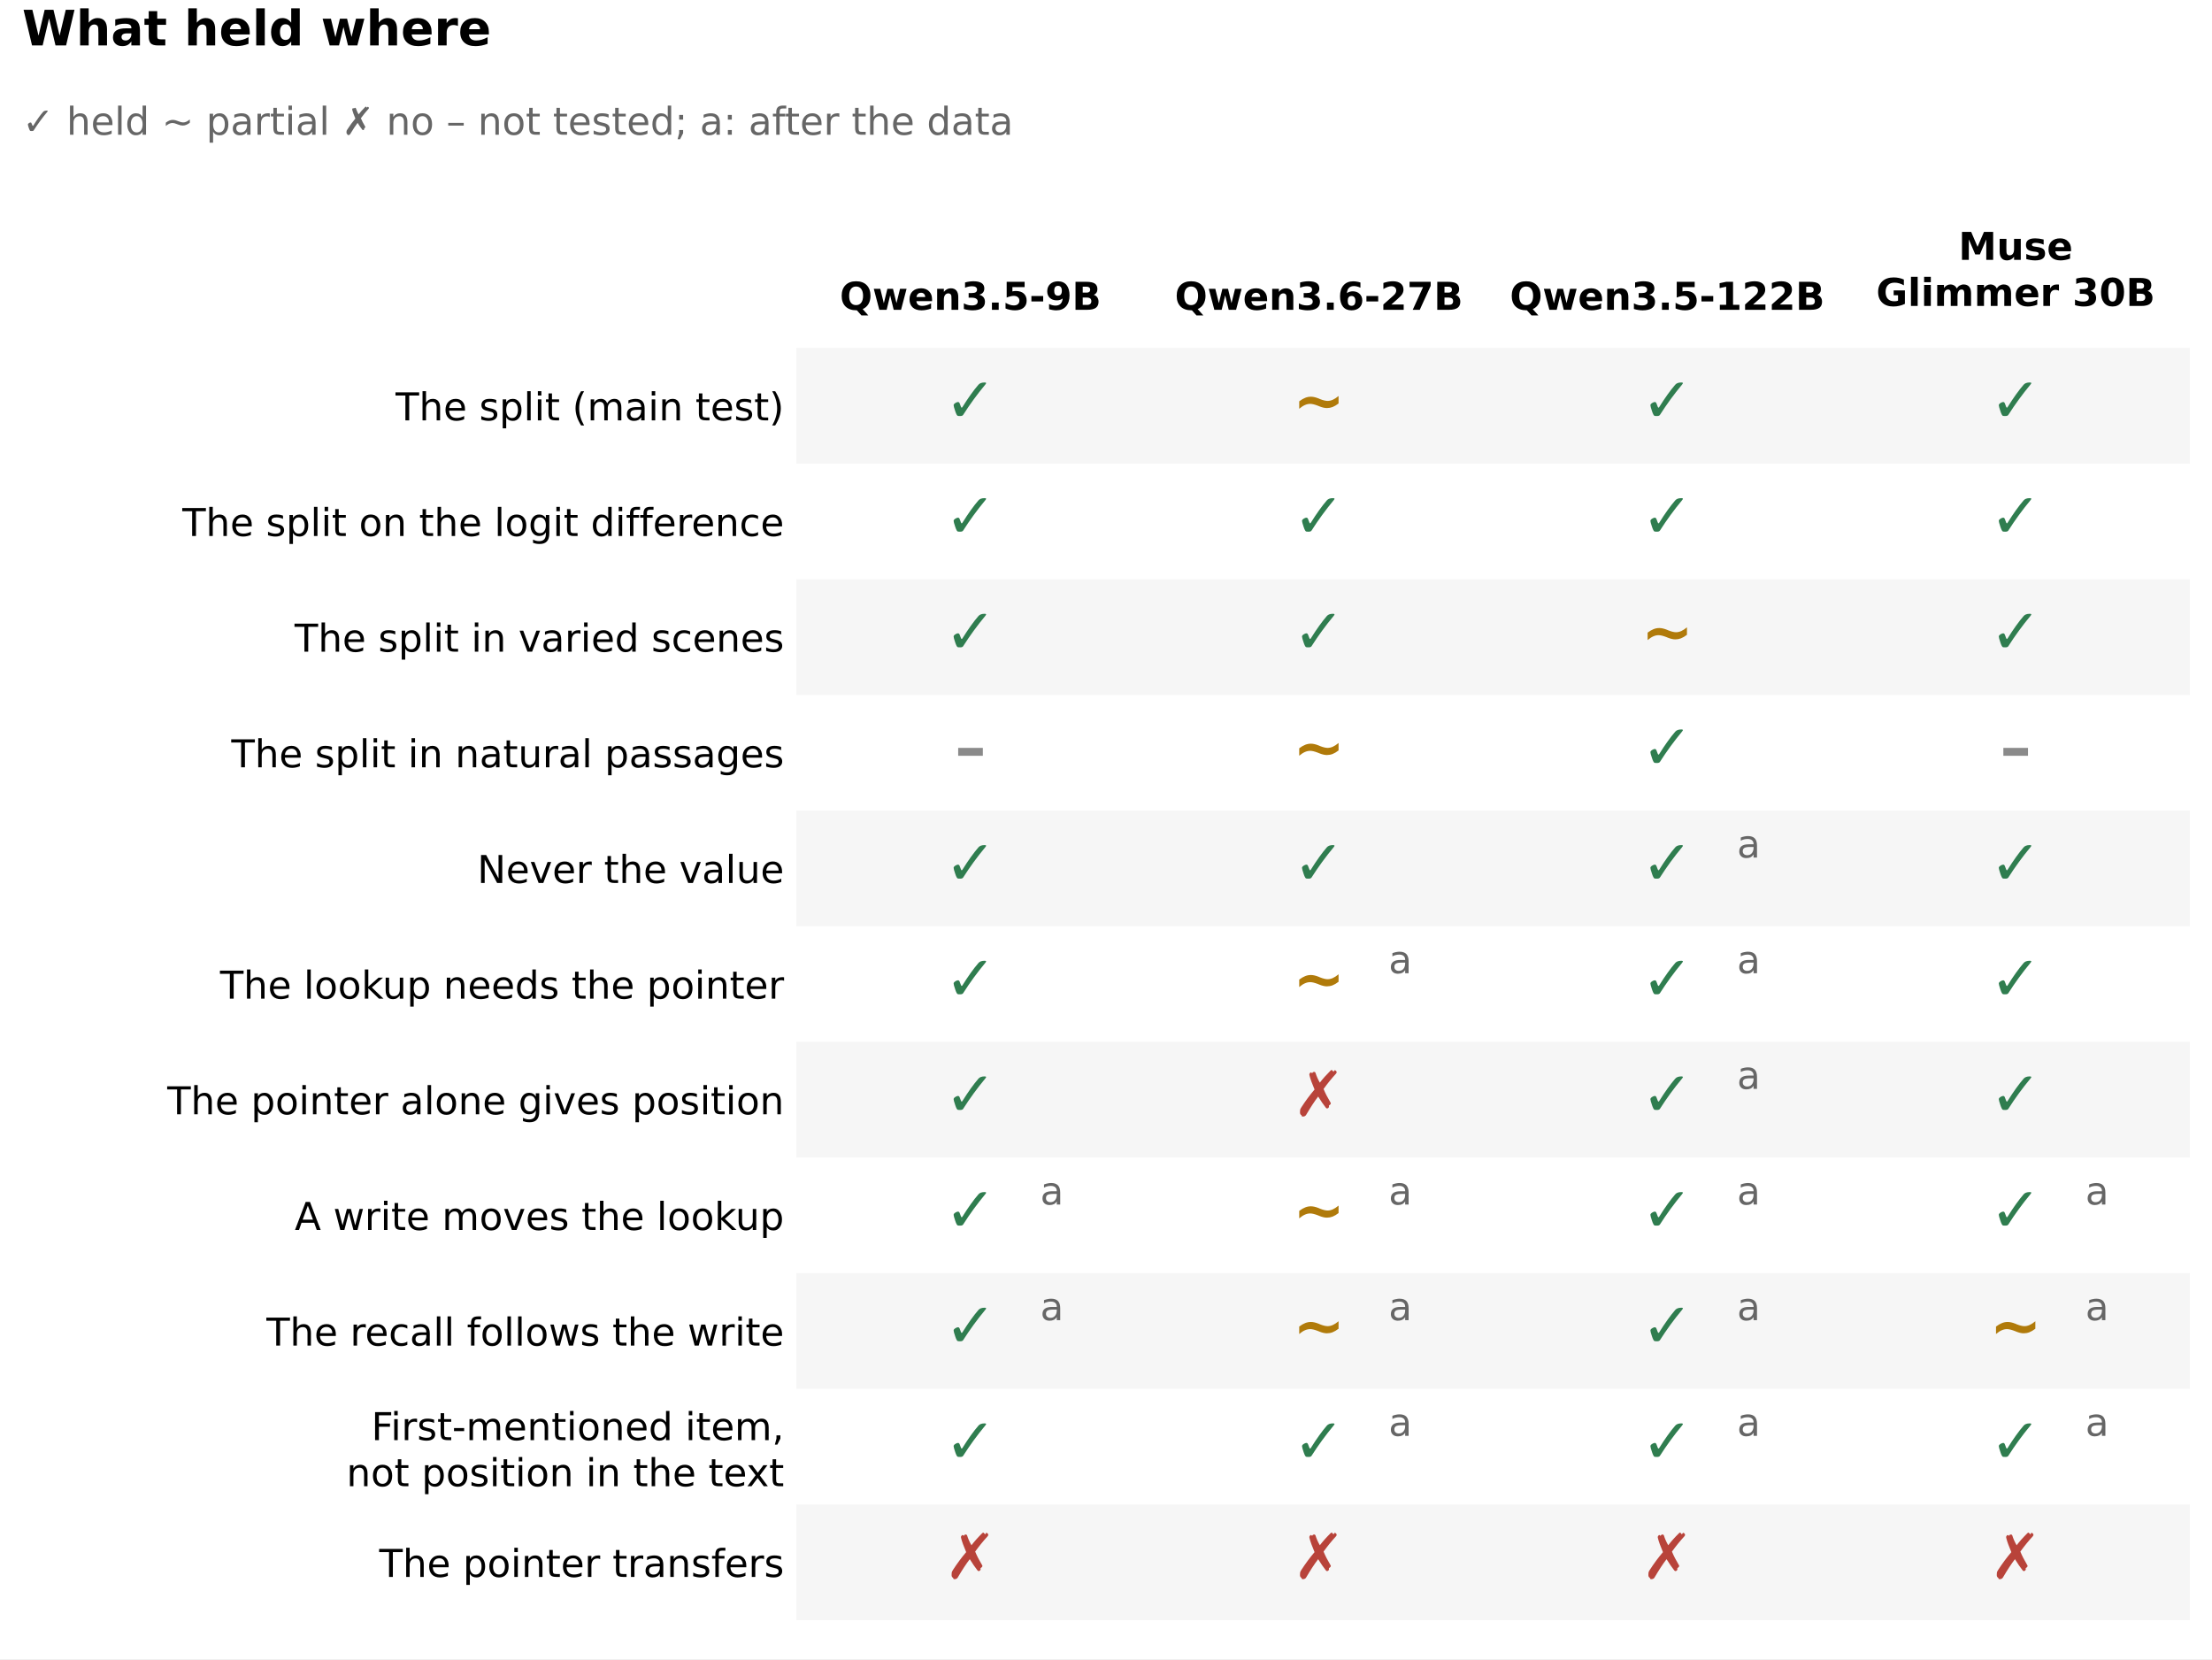
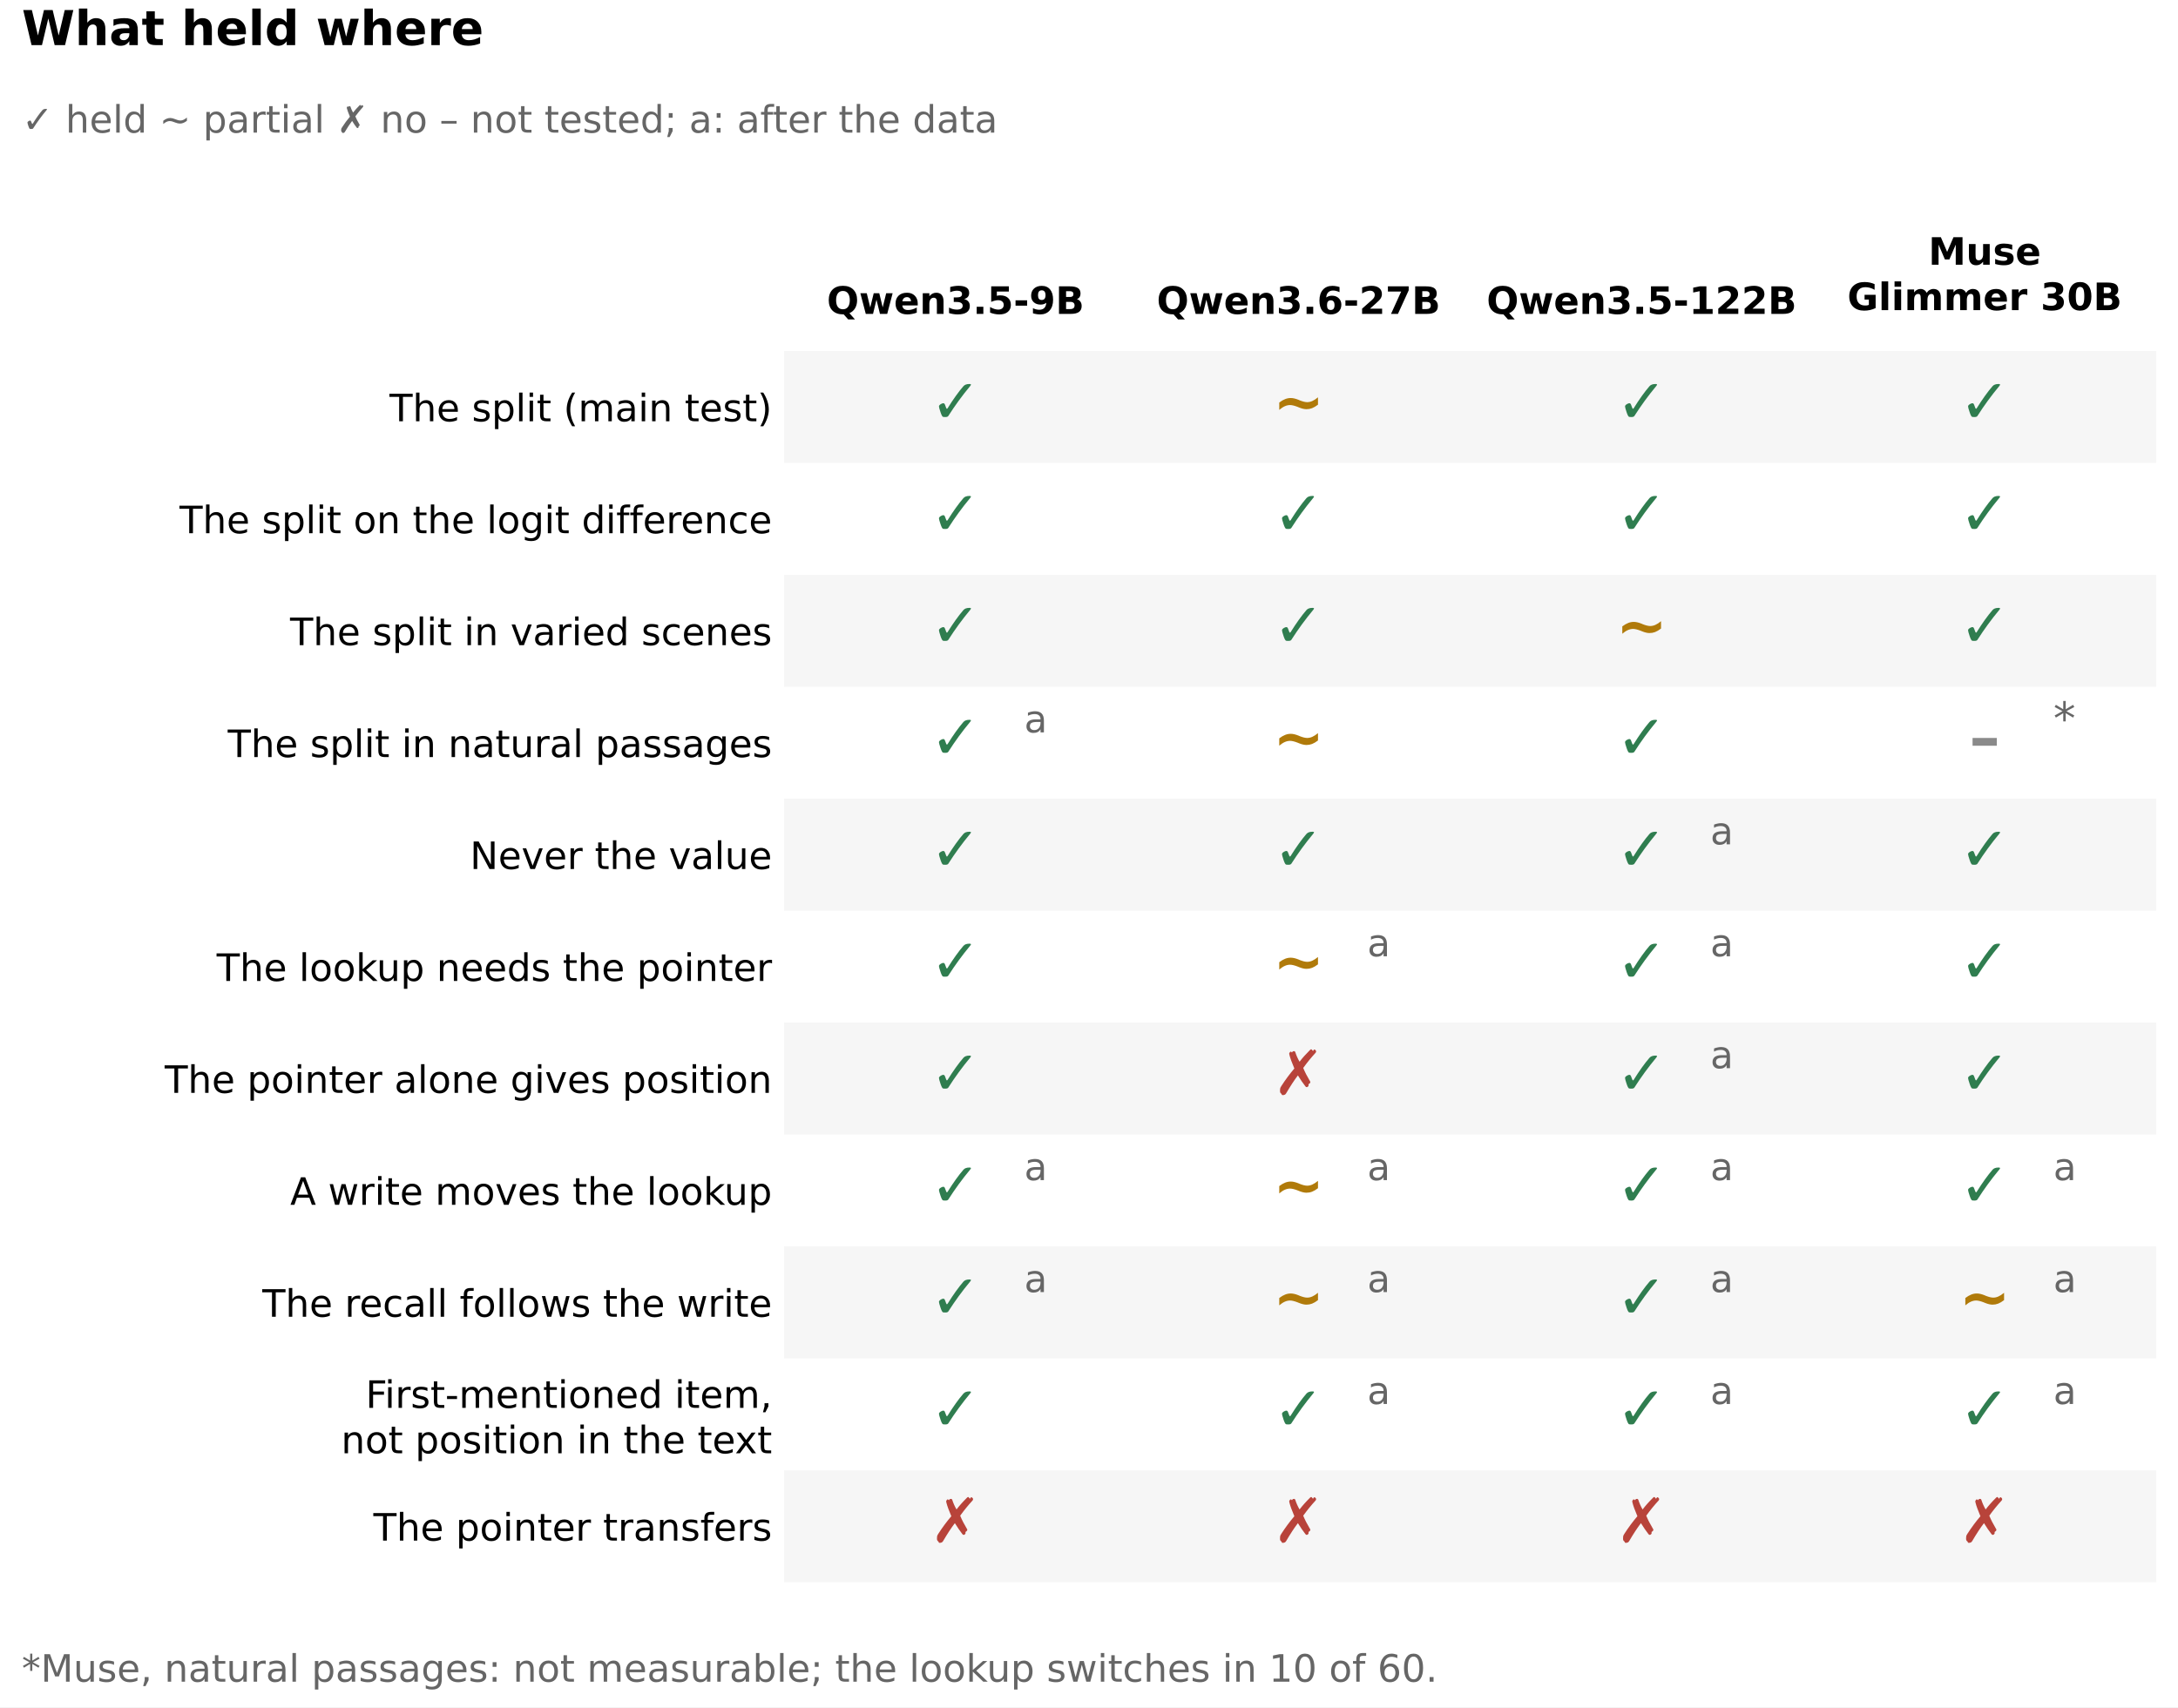
- <svg xmlns="http://www.w3.org/2000/svg" width="633.6pt" height="475.2pt" viewBox="0 0 633.6 475.2" version="1.1">
+ <svg xmlns="http://www.w3.org/2000/svg" width="633.6pt" height="496.8pt" viewBox="0 0 633.6 496.8" version="1.1">
  <defs>
    <style type="text/css">*{stroke-linejoin: round; stroke-linecap: butt}</style>
  </defs>
  <g id="figure_1">
    <g id="patch_1">
-       <path d="M 0 475.2  L 633.6 475.2  L 633.6 0  L 0 0  z " style="fill: #ffffff" />
+       <path d="M 0 496.8  L 633.6 496.8  L 633.6 0  L 0 0  z " style="fill: #ffffff" />
    </g>
    <g id="axes_1">
      <g id="patch_2">
-         <path d="M 228.096 465.696  L 627.264 465.696  L 627.264 66.528  L 228.096 66.528  z " style="fill: #ffffff" />
+         <path d="M 228.096 462.024  L 627.264 462.024  L 627.264 69.552  L 228.096 69.552  z " style="fill: #ffffff" />
      </g>
      <g id="patch_3">
-         <path d="M 228.096 132.78  L 627.264 132.78  L 627.264 99.654  L 228.096 99.654  z " clip-path="url(#peb7d34e770)" style="fill: #f6f6f6" />
+         <path d="M 228.096 134.693  L 627.264 134.693  L 627.264 102.122  L 228.096 102.122  z " clip-path="url(#p5b14043358)" style="fill: #f6f6f6" />
      </g>
      <g id="patch_4">
-         <path d="M 228.096 199.032  L 627.264 199.032  L 627.264 165.906  L 228.096 165.906  z " clip-path="url(#peb7d34e770)" style="fill: #f6f6f6" />
+         <path d="M 228.096 199.833  L 627.264 199.833  L 627.264 167.263  L 228.096 167.263  z " clip-path="url(#p5b14043358)" style="fill: #f6f6f6" />
      </g>
      <g id="patch_5">
-         <path d="M 228.096 265.284  L 627.264 265.284  L 627.264 232.158  L 228.096 232.158  z " clip-path="url(#peb7d34e770)" style="fill: #f6f6f6" />
+         <path d="M 228.096 264.974  L 627.264 264.974  L 627.264 232.403  L 228.096 232.403  z " clip-path="url(#p5b14043358)" style="fill: #f6f6f6" />
      </g>
      <g id="patch_6">
-         <path d="M 228.096 331.536  L 627.264 331.536  L 627.264 298.41  L 228.096 298.41  z " clip-path="url(#peb7d34e770)" style="fill: #f6f6f6" />
+         <path d="M 228.096 330.114  L 627.264 330.114  L 627.264 297.544  L 228.096 297.544  z " clip-path="url(#p5b14043358)" style="fill: #f6f6f6" />
      </g>
      <g id="patch_7">
-         <path d="M 228.096 397.788  L 627.264 397.788  L 627.264 364.662  L 228.096 364.662  z " clip-path="url(#peb7d34e770)" style="fill: #f6f6f6" />
+         <path d="M 228.096 395.255  L 627.264 395.255  L 627.264 362.685  L 228.096 362.685  z " clip-path="url(#p5b14043358)" style="fill: #f6f6f6" />
      </g>
      <g id="patch_8">
-         <path d="M 228.096 464.04  L 627.264 464.04  L 627.264 430.914  L 228.096 430.914  z " clip-path="url(#peb7d34e770)" style="fill: #f6f6f6" />
+         <path d="M 228.096 460.395  L 627.264 460.395  L 627.264 427.825  L 228.096 427.825  z " clip-path="url(#p5b14043358)" style="fill: #f6f6f6" />
      </g>
      <g id="matplotlib.axis_1" />
      <g id="matplotlib.axis_2">
        <g id="ytick_1">
          <g id="line2d_1" />
          <g id="text_1">
-             <text style="font-size: 11px; font-family: 'DejaVu Sans'; text-anchor: end" x="224.596" y="120.396" transform="rotate(-0 224.596 120.3961)">The split (main test)</text>
+             <text style="font-size: 11px; font-family: 'DejaVu Sans'; text-anchor: end" x="224.596" y="122.587" transform="rotate(-0 224.596 122.5866)">The split (main test)</text>
          </g>
        </g>
        <g id="ytick_2">
          <g id="line2d_2" />
          <g id="text_2">
-             <text style="font-size: 11px; font-family: 'DejaVu Sans'; text-anchor: end" x="224.596" y="153.522" transform="rotate(-0 224.596 153.5221)">The split on the logit difference</text>
+             <text style="font-size: 11px; font-family: 'DejaVu Sans'; text-anchor: end" x="224.596" y="155.157" transform="rotate(-0 224.596 155.1569)">The split on the logit difference</text>
          </g>
        </g>
        <g id="ytick_3">
          <g id="line2d_3" />
          <g id="text_3">
-             <text style="font-size: 11px; font-family: 'DejaVu Sans'; text-anchor: end" x="224.596" y="186.648" transform="rotate(-0 224.596 186.6481)">The split in varied scenes</text>
+             <text style="font-size: 11px; font-family: 'DejaVu Sans'; text-anchor: end" x="224.596" y="187.727" transform="rotate(-0 224.596 187.7272)">The split in varied scenes</text>
          </g>
        </g>
        <g id="ytick_4">
          <g id="line2d_4" />
          <g id="text_4">
-             <text style="font-size: 11px; font-family: 'DejaVu Sans'; text-anchor: end" x="224.596" y="219.774" transform="rotate(-0 224.596 219.774)">The split in natural passages</text>
+             <text style="font-size: 11px; font-family: 'DejaVu Sans'; text-anchor: end" x="224.596" y="220.297" transform="rotate(-0 224.596 220.2974)">The split in natural passages</text>
          </g>
        </g>
        <g id="ytick_5">
          <g id="line2d_5" />
          <g id="text_5">
-             <text style="font-size: 11px; font-family: 'DejaVu Sans'; text-anchor: end" x="224.596" y="252.9" transform="rotate(-0 224.596 252.9)">Never the value</text>
+             <text style="font-size: 11px; font-family: 'DejaVu Sans'; text-anchor: end" x="224.596" y="252.868" transform="rotate(-0 224.596 252.8677)">Never the value</text>
          </g>
        </g>
        <g id="ytick_6">
          <g id="line2d_6" />
          <g id="text_6">
-             <text style="font-size: 11px; font-family: 'DejaVu Sans'; text-anchor: end" x="224.596" y="286.026" transform="rotate(-0 224.596 286.026)">The lookup needs the pointer</text>
+             <text style="font-size: 11px; font-family: 'DejaVu Sans'; text-anchor: end" x="224.596" y="285.438" transform="rotate(-0 224.596 285.438)">The lookup needs the pointer</text>
          </g>
        </g>
        <g id="ytick_7">
          <g id="line2d_7" />
          <g id="text_7">
-             <text style="font-size: 11px; font-family: 'DejaVu Sans'; text-anchor: end" x="224.596" y="319.152" transform="rotate(-0 224.596 319.152)">The pointer alone gives position</text>
+             <text style="font-size: 11px; font-family: 'DejaVu Sans'; text-anchor: end" x="224.596" y="318.008" transform="rotate(-0 224.596 318.0083)">The pointer alone gives position</text>
          </g>
        </g>
        <g id="ytick_8">
          <g id="line2d_8" />
          <g id="text_8">
-             <text style="font-size: 11px; font-family: 'DejaVu Sans'; text-anchor: end" x="224.596" y="352.278" transform="rotate(-0 224.596 352.2779)">A write moves the lookup</text>
+             <text style="font-size: 11px; font-family: 'DejaVu Sans'; text-anchor: end" x="224.596" y="350.579" transform="rotate(-0 224.596 350.5786)">A write moves the lookup</text>
          </g>
        </g>
        <g id="ytick_9">
          <g id="line2d_9" />
          <g id="text_9">
-             <text style="font-size: 11px; font-family: 'DejaVu Sans'; text-anchor: end" x="224.596" y="385.404" transform="rotate(-0 224.596 385.4039)">The recall follows the write</text>
+             <text style="font-size: 11px; font-family: 'DejaVu Sans'; text-anchor: end" x="224.596" y="383.149" transform="rotate(-0 224.596 383.1489)">The recall follows the write</text>
          </g>
        </g>
        <g id="ytick_10">
          <g id="line2d_10" />
          <g id="text_10">
-             <text style="font-size: 11px; font-family: 'DejaVu Sans'" transform="translate(106.3615 412.4789)">First-mentioned item,</text>
-             <text style="font-size: 11px; font-family: 'DejaVu Sans'" transform="translate(99.23725 425.6819)">not position in the text</text>
+             <text style="font-size: 11px; font-family: 'DejaVu Sans'" transform="translate(106.3615 409.6682)">First-mentioned item,</text>
+             <text style="font-size: 11px; font-family: 'DejaVu Sans'" transform="translate(99.23725 422.8712)">not position in the text</text>
          </g>
        </g>
        <g id="ytick_11">
          <g id="line2d_11" />
          <g id="text_11">
-             <text style="font-size: 11px; font-family: 'DejaVu Sans'; text-anchor: end" x="224.596" y="451.656" transform="rotate(-0 224.596 451.6559)">The pointer transfers</text>
+             <text style="font-size: 11px; font-family: 'DejaVu Sans'; text-anchor: end" x="224.596" y="448.289" transform="rotate(-0 224.596 448.2895)">The pointer transfers</text>
          </g>
        </g>
      </g>
      <g id="text_12">
-         <text style="font-weight: 700; font-size: 11px; font-family: 'DejaVu Sans'; text-anchor: middle" x="277.992" y="88.73" transform="rotate(-0 277.992 88.7299)">Qwen3.5-9B</text>
+         <text style="font-weight: 700; font-size: 11px; font-family: 'DejaVu Sans'; text-anchor: middle" x="277.992" y="91.337" transform="rotate(-0 277.992 91.33714)">Qwen3.5-9B</text>
      </g>
      <g id="text_13">
-         <text style="font-weight: 700; font-size: 18px; font-family: 'DejaVu Sans'; text-anchor: middle; fill: #2f7d4f" x="277.992" y="120.893" transform="rotate(-0 277.992 120.8927)">✓</text>
+         <text style="font-weight: 700; font-size: 18px; font-family: 'DejaVu Sans'; text-anchor: middle; fill: #2f7d4f" x="277.992" y="123.083" transform="rotate(-0 277.992 123.0832)">✓</text>
      </g>
      <g id="text_14">
-         <text style="font-weight: 700; font-size: 18px; font-family: 'DejaVu Sans'; text-anchor: middle; fill: #2f7d4f" x="277.992" y="154.019" transform="rotate(-0 277.992 154.0187)">✓</text>
+         <text style="font-weight: 700; font-size: 18px; font-family: 'DejaVu Sans'; text-anchor: middle; fill: #2f7d4f" x="277.992" y="155.654" transform="rotate(-0 277.992 155.6535)">✓</text>
      </g>
      <g id="text_15">
-         <text style="font-weight: 700; font-size: 18px; font-family: 'DejaVu Sans'; text-anchor: middle; fill: #2f7d4f" x="277.992" y="187.145" transform="rotate(-0 277.992 187.1447)">✓</text>
+         <text style="font-weight: 700; font-size: 18px; font-family: 'DejaVu Sans'; text-anchor: middle; fill: #2f7d4f" x="277.992" y="188.224" transform="rotate(-0 277.992 188.2238)">✓</text>
      </g>
      <g id="text_16">
-         <text style="font-weight: 700; font-size: 18px; font-family: 'DejaVu Sans'; text-anchor: middle; fill: #8a8a8a" x="277.992" y="220.271" transform="rotate(-0 277.992 220.2707)">–</text>
+         <text style="font-weight: 700; font-size: 18px; font-family: 'DejaVu Sans'; text-anchor: middle; fill: #2f7d4f" x="277.992" y="220.794" transform="rotate(-0 277.992 220.7941)">✓</text>
      </g>
      <g id="text_17">
-         <text style="font-weight: 700; font-size: 18px; font-family: 'DejaVu Sans'; text-anchor: middle; fill: #2f7d4f" x="277.992" y="253.397" transform="rotate(-0 277.992 253.3966)">✓</text>
+         <text style="font-size: 11px; font-family: 'DejaVu Sans'; text-anchor: start; fill: #666666" x="297.95" y="213.113" transform="rotate(-0 297.9504 213.1131)">a</text>
      </g>
      <g id="text_18">
-         <text style="font-weight: 700; font-size: 18px; font-family: 'DejaVu Sans'; text-anchor: middle; fill: #2f7d4f" x="277.992" y="286.523" transform="rotate(-0 277.992 286.5226)">✓</text>
+         <text style="font-weight: 700; font-size: 18px; font-family: 'DejaVu Sans'; text-anchor: middle; fill: #2f7d4f" x="277.992" y="253.364" transform="rotate(-0 277.992 253.3644)">✓</text>
      </g>
      <g id="text_19">
-         <text style="font-weight: 700; font-size: 18px; font-family: 'DejaVu Sans'; text-anchor: middle; fill: #2f7d4f" x="277.992" y="319.649" transform="rotate(-0 277.992 319.6486)">✓</text>
+         <text style="font-weight: 700; font-size: 18px; font-family: 'DejaVu Sans'; text-anchor: middle; fill: #2f7d4f" x="277.992" y="285.935" transform="rotate(-0 277.992 285.9347)">✓</text>
      </g>
      <g id="text_20">
-         <text style="font-weight: 700; font-size: 18px; font-family: 'DejaVu Sans'; text-anchor: middle; fill: #2f7d4f" x="277.992" y="352.775" transform="rotate(-0 277.992 352.7746)">✓</text>
+         <text style="font-weight: 700; font-size: 18px; font-family: 'DejaVu Sans'; text-anchor: middle; fill: #2f7d4f" x="277.992" y="318.505" transform="rotate(-0 277.992 318.505)">✓</text>
      </g>
      <g id="text_21">
-         <text style="font-size: 11px; font-family: 'DejaVu Sans'; text-anchor: start; fill: #666666" x="297.95" y="344.994" transform="rotate(-0 297.9504 344.9935)">a</text>
+         <text style="font-weight: 700; font-size: 18px; font-family: 'DejaVu Sans'; text-anchor: middle; fill: #2f7d4f" x="277.992" y="351.075" transform="rotate(-0 277.992 351.0752)">✓</text>
      </g>
      <g id="text_22">
-         <text style="font-weight: 700; font-size: 18px; font-family: 'DejaVu Sans'; text-anchor: middle; fill: #2f7d4f" x="277.992" y="385.901" transform="rotate(-0 277.992 385.9005)">✓</text>
+         <text style="font-size: 11px; font-family: 'DejaVu Sans'; text-anchor: start; fill: #666666" x="297.95" y="343.394" transform="rotate(-0 297.9504 343.3942)">a</text>
      </g>
      <g id="text_23">
-         <text style="font-size: 11px; font-family: 'DejaVu Sans'; text-anchor: start; fill: #666666" x="297.95" y="378.12" transform="rotate(-0 297.9504 378.1195)">a</text>
+         <text style="font-weight: 700; font-size: 18px; font-family: 'DejaVu Sans'; text-anchor: middle; fill: #2f7d4f" x="277.992" y="383.646" transform="rotate(-0 277.992 383.6455)">✓</text>
      </g>
      <g id="text_24">
-         <text style="font-weight: 700; font-size: 18px; font-family: 'DejaVu Sans'; text-anchor: middle; fill: #2f7d4f" x="277.992" y="419.027" transform="rotate(-0 277.992 419.0265)">✓</text>
+         <text style="font-size: 11px; font-family: 'DejaVu Sans'; text-anchor: start; fill: #666666" x="297.95" y="375.965" transform="rotate(-0 297.9504 375.9645)">a</text>
      </g>
      <g id="text_25">
-         <text style="font-weight: 700; font-size: 18px; font-family: 'DejaVu Sans'; text-anchor: middle; fill: #b8433a" x="277.992" y="452.152" transform="rotate(-0 277.992 452.1525)">✗</text>
+         <text style="font-weight: 700; font-size: 18px; font-family: 'DejaVu Sans'; text-anchor: middle; fill: #2f7d4f" x="277.992" y="416.216" transform="rotate(-0 277.992 416.2158)">✓</text>
      </g>
      <g id="text_26">
-         <text style="font-weight: 700; font-size: 11px; font-family: 'DejaVu Sans'; text-anchor: middle" x="377.784" y="88.73" transform="rotate(-0 377.784 88.7299)">Qwen3.6-27B</text>
+         <text style="font-weight: 700; font-size: 18px; font-family: 'DejaVu Sans'; text-anchor: middle; fill: #b8433a" x="277.992" y="448.786" transform="rotate(-0 277.992 448.7861)">✗</text>
      </g>
      <g id="text_27">
-         <text style="font-weight: 700; font-size: 18px; font-family: 'DejaVu Sans'; text-anchor: middle; fill: #b07a0a" x="377.784" y="120.893" transform="rotate(-0 377.784 120.8927)">~</text>
+         <text style="font-weight: 700; font-size: 11px; font-family: 'DejaVu Sans'; text-anchor: middle" x="377.784" y="91.337" transform="rotate(-0 377.784 91.33714)">Qwen3.6-27B</text>
      </g>
      <g id="text_28">
-         <text style="font-weight: 700; font-size: 18px; font-family: 'DejaVu Sans'; text-anchor: middle; fill: #2f7d4f" x="377.784" y="154.019" transform="rotate(-0 377.784 154.0187)">✓</text>
+         <text style="font-weight: 700; font-size: 18px; font-family: 'DejaVu Sans'; text-anchor: middle; fill: #b07a0a" x="377.784" y="123.083" transform="rotate(-0 377.784 123.0832)">~</text>
      </g>
      <g id="text_29">
-         <text style="font-weight: 700; font-size: 18px; font-family: 'DejaVu Sans'; text-anchor: middle; fill: #2f7d4f" x="377.784" y="187.145" transform="rotate(-0 377.784 187.1447)">✓</text>
+         <text style="font-weight: 700; font-size: 18px; font-family: 'DejaVu Sans'; text-anchor: middle; fill: #2f7d4f" x="377.784" y="155.654" transform="rotate(-0 377.784 155.6535)">✓</text>
      </g>
      <g id="text_30">
-         <text style="font-weight: 700; font-size: 18px; font-family: 'DejaVu Sans'; text-anchor: middle; fill: #b07a0a" x="377.784" y="220.271" transform="rotate(-0 377.784 220.2707)">~</text>
+         <text style="font-weight: 700; font-size: 18px; font-family: 'DejaVu Sans'; text-anchor: middle; fill: #2f7d4f" x="377.784" y="188.224" transform="rotate(-0 377.784 188.2238)">✓</text>
      </g>
      <g id="text_31">
-         <text style="font-weight: 700; font-size: 18px; font-family: 'DejaVu Sans'; text-anchor: middle; fill: #2f7d4f" x="377.784" y="253.397" transform="rotate(-0 377.784 253.3966)">✓</text>
+         <text style="font-weight: 700; font-size: 18px; font-family: 'DejaVu Sans'; text-anchor: middle; fill: #b07a0a" x="377.784" y="220.794" transform="rotate(-0 377.784 220.7941)">~</text>
      </g>
      <g id="text_32">
-         <text style="font-weight: 700; font-size: 18px; font-family: 'DejaVu Sans'; text-anchor: middle; fill: #b07a0a" x="377.784" y="286.523" transform="rotate(-0 377.784 286.5226)">~</text>
+         <text style="font-weight: 700; font-size: 18px; font-family: 'DejaVu Sans'; text-anchor: middle; fill: #2f7d4f" x="377.784" y="253.364" transform="rotate(-0 377.784 253.3644)">✓</text>
      </g>
      <g id="text_33">
-         <text style="font-size: 11px; font-family: 'DejaVu Sans'; text-anchor: start; fill: #666666" x="397.742" y="278.742" transform="rotate(-0 397.7424 278.7416)">a</text>
+         <text style="font-weight: 700; font-size: 18px; font-family: 'DejaVu Sans'; text-anchor: middle; fill: #b07a0a" x="377.784" y="285.935" transform="rotate(-0 377.784 285.9347)">~</text>
      </g>
      <g id="text_34">
-         <text style="font-weight: 700; font-size: 18px; font-family: 'DejaVu Sans'; text-anchor: middle; fill: #b8433a" x="377.784" y="319.649" transform="rotate(-0 377.784 319.6486)">✗</text>
+         <text style="font-size: 11px; font-family: 'DejaVu Sans'; text-anchor: start; fill: #666666" x="397.742" y="278.254" transform="rotate(-0 397.7424 278.2537)">a</text>
      </g>
      <g id="text_35">
-         <text style="font-weight: 700; font-size: 18px; font-family: 'DejaVu Sans'; text-anchor: middle; fill: #b07a0a" x="377.784" y="352.775" transform="rotate(-0 377.784 352.7746)">~</text>
+         <text style="font-weight: 700; font-size: 18px; font-family: 'DejaVu Sans'; text-anchor: middle; fill: #b8433a" x="377.784" y="318.505" transform="rotate(-0 377.784 318.505)">✗</text>
      </g>
      <g id="text_36">
-         <text style="font-size: 11px; font-family: 'DejaVu Sans'; text-anchor: start; fill: #666666" x="397.742" y="344.994" transform="rotate(-0 397.7424 344.9935)">a</text>
+         <text style="font-weight: 700; font-size: 18px; font-family: 'DejaVu Sans'; text-anchor: middle; fill: #b07a0a" x="377.784" y="351.075" transform="rotate(-0 377.784 351.0752)">~</text>
      </g>
      <g id="text_37">
-         <text style="font-weight: 700; font-size: 18px; font-family: 'DejaVu Sans'; text-anchor: middle; fill: #b07a0a" x="377.784" y="385.901" transform="rotate(-0 377.784 385.9005)">~</text>
+         <text style="font-size: 11px; font-family: 'DejaVu Sans'; text-anchor: start; fill: #666666" x="397.742" y="343.394" transform="rotate(-0 397.7424 343.3942)">a</text>
      </g>
      <g id="text_38">
-         <text style="font-size: 11px; font-family: 'DejaVu Sans'; text-anchor: start; fill: #666666" x="397.742" y="378.12" transform="rotate(-0 397.7424 378.1195)">a</text>
+         <text style="font-weight: 700; font-size: 18px; font-family: 'DejaVu Sans'; text-anchor: middle; fill: #b07a0a" x="377.784" y="383.646" transform="rotate(-0 377.784 383.6455)">~</text>
      </g>
      <g id="text_39">
-         <text style="font-weight: 700; font-size: 18px; font-family: 'DejaVu Sans'; text-anchor: middle; fill: #2f7d4f" x="377.784" y="419.027" transform="rotate(-0 377.784 419.0265)">✓</text>
+         <text style="font-size: 11px; font-family: 'DejaVu Sans'; text-anchor: start; fill: #666666" x="397.742" y="375.965" transform="rotate(-0 397.7424 375.9645)">a</text>
      </g>
      <g id="text_40">
-         <text style="font-size: 11px; font-family: 'DejaVu Sans'; text-anchor: start; fill: #666666" x="397.742" y="411.245" transform="rotate(-0 397.7424 411.2455)">a</text>
+         <text style="font-weight: 700; font-size: 18px; font-family: 'DejaVu Sans'; text-anchor: middle; fill: #2f7d4f" x="377.784" y="416.216" transform="rotate(-0 377.784 416.2158)">✓</text>
      </g>
      <g id="text_41">
-         <text style="font-weight: 700; font-size: 18px; font-family: 'DejaVu Sans'; text-anchor: middle; fill: #b8433a" x="377.784" y="452.152" transform="rotate(-0 377.784 452.1525)">✗</text>
+         <text style="font-size: 11px; font-family: 'DejaVu Sans'; text-anchor: start; fill: #666666" x="397.742" y="408.535" transform="rotate(-0 397.7424 408.5348)">a</text>
      </g>
      <g id="text_42">
-         <text style="font-weight: 700; font-size: 11px; font-family: 'DejaVu Sans'; text-anchor: middle" x="477.576" y="88.73" transform="rotate(-0 477.576 88.7299)">Qwen3.5-122B</text>
+         <text style="font-weight: 700; font-size: 18px; font-family: 'DejaVu Sans'; text-anchor: middle; fill: #b8433a" x="377.784" y="448.786" transform="rotate(-0 377.784 448.7861)">✗</text>
      </g>
      <g id="text_43">
-         <text style="font-weight: 700; font-size: 18px; font-family: 'DejaVu Sans'; text-anchor: middle; fill: #2f7d4f" x="477.576" y="120.893" transform="rotate(-0 477.576 120.8927)">✓</text>
+         <text style="font-weight: 700; font-size: 11px; font-family: 'DejaVu Sans'; text-anchor: middle" x="477.576" y="91.337" transform="rotate(-0 477.576 91.33714)">Qwen3.5-122B</text>
      </g>
      <g id="text_44">
-         <text style="font-weight: 700; font-size: 18px; font-family: 'DejaVu Sans'; text-anchor: middle; fill: #2f7d4f" x="477.576" y="154.019" transform="rotate(-0 477.576 154.0187)">✓</text>
+         <text style="font-weight: 700; font-size: 18px; font-family: 'DejaVu Sans'; text-anchor: middle; fill: #2f7d4f" x="477.576" y="123.083" transform="rotate(-0 477.576 123.0832)">✓</text>
      </g>
      <g id="text_45">
-         <text style="font-weight: 700; font-size: 18px; font-family: 'DejaVu Sans'; text-anchor: middle; fill: #b07a0a" x="477.576" y="187.145" transform="rotate(-0 477.576 187.1447)">~</text>
+         <text style="font-weight: 700; font-size: 18px; font-family: 'DejaVu Sans'; text-anchor: middle; fill: #2f7d4f" x="477.576" y="155.654" transform="rotate(-0 477.576 155.6535)">✓</text>
      </g>
      <g id="text_46">
-         <text style="font-weight: 700; font-size: 18px; font-family: 'DejaVu Sans'; text-anchor: middle; fill: #2f7d4f" x="477.576" y="220.271" transform="rotate(-0 477.576 220.2707)">✓</text>
+         <text style="font-weight: 700; font-size: 18px; font-family: 'DejaVu Sans'; text-anchor: middle; fill: #b07a0a" x="477.576" y="188.224" transform="rotate(-0 477.576 188.2238)">~</text>
      </g>
      <g id="text_47">
-         <text style="font-weight: 700; font-size: 18px; font-family: 'DejaVu Sans'; text-anchor: middle; fill: #2f7d4f" x="477.576" y="253.397" transform="rotate(-0 477.576 253.3966)">✓</text>
+         <text style="font-weight: 700; font-size: 18px; font-family: 'DejaVu Sans'; text-anchor: middle; fill: #2f7d4f" x="477.576" y="220.794" transform="rotate(-0 477.576 220.7941)">✓</text>
      </g>
      <g id="text_48">
-         <text style="font-size: 11px; font-family: 'DejaVu Sans'; text-anchor: start; fill: #666666" x="497.534" y="245.616" transform="rotate(-0 497.5344 245.6156)">a</text>
+         <text style="font-weight: 700; font-size: 18px; font-family: 'DejaVu Sans'; text-anchor: middle; fill: #2f7d4f" x="477.576" y="253.364" transform="rotate(-0 477.576 253.3644)">✓</text>
      </g>
      <g id="text_49">
-         <text style="font-weight: 700; font-size: 18px; font-family: 'DejaVu Sans'; text-anchor: middle; fill: #2f7d4f" x="477.576" y="286.523" transform="rotate(-0 477.576 286.5226)">✓</text>
+         <text style="font-size: 11px; font-family: 'DejaVu Sans'; text-anchor: start; fill: #666666" x="497.534" y="245.683" transform="rotate(-0 497.5344 245.6834)">a</text>
      </g>
      <g id="text_50">
-         <text style="font-size: 11px; font-family: 'DejaVu Sans'; text-anchor: start; fill: #666666" x="497.534" y="278.742" transform="rotate(-0 497.5344 278.7416)">a</text>
+         <text style="font-weight: 700; font-size: 18px; font-family: 'DejaVu Sans'; text-anchor: middle; fill: #2f7d4f" x="477.576" y="285.935" transform="rotate(-0 477.576 285.9347)">✓</text>
      </g>
      <g id="text_51">
-         <text style="font-weight: 700; font-size: 18px; font-family: 'DejaVu Sans'; text-anchor: middle; fill: #2f7d4f" x="477.576" y="319.649" transform="rotate(-0 477.576 319.6486)">✓</text>
+         <text style="font-size: 11px; font-family: 'DejaVu Sans'; text-anchor: start; fill: #666666" x="497.534" y="278.254" transform="rotate(-0 497.5344 278.2537)">a</text>
      </g>
      <g id="text_52">
-         <text style="font-size: 11px; font-family: 'DejaVu Sans'; text-anchor: start; fill: #666666" x="497.534" y="311.868" transform="rotate(-0 497.5344 311.8676)">a</text>
+         <text style="font-weight: 700; font-size: 18px; font-family: 'DejaVu Sans'; text-anchor: middle; fill: #2f7d4f" x="477.576" y="318.505" transform="rotate(-0 477.576 318.505)">✓</text>
      </g>
      <g id="text_53">
-         <text style="font-weight: 700; font-size: 18px; font-family: 'DejaVu Sans'; text-anchor: middle; fill: #2f7d4f" x="477.576" y="352.775" transform="rotate(-0 477.576 352.7746)">✓</text>
+         <text style="font-size: 11px; font-family: 'DejaVu Sans'; text-anchor: start; fill: #666666" x="497.534" y="310.824" transform="rotate(-0 497.5344 310.8239)">a</text>
      </g>
      <g id="text_54">
-         <text style="font-size: 11px; font-family: 'DejaVu Sans'; text-anchor: start; fill: #666666" x="497.534" y="344.994" transform="rotate(-0 497.5344 344.9935)">a</text>
+         <text style="font-weight: 700; font-size: 18px; font-family: 'DejaVu Sans'; text-anchor: middle; fill: #2f7d4f" x="477.576" y="351.075" transform="rotate(-0 477.576 351.0752)">✓</text>
      </g>
      <g id="text_55">
-         <text style="font-weight: 700; font-size: 18px; font-family: 'DejaVu Sans'; text-anchor: middle; fill: #2f7d4f" x="477.576" y="385.901" transform="rotate(-0 477.576 385.9005)">✓</text>
+         <text style="font-size: 11px; font-family: 'DejaVu Sans'; text-anchor: start; fill: #666666" x="497.534" y="343.394" transform="rotate(-0 497.5344 343.3942)">a</text>
      </g>
      <g id="text_56">
-         <text style="font-size: 11px; font-family: 'DejaVu Sans'; text-anchor: start; fill: #666666" x="497.534" y="378.12" transform="rotate(-0 497.5344 378.1195)">a</text>
+         <text style="font-weight: 700; font-size: 18px; font-family: 'DejaVu Sans'; text-anchor: middle; fill: #2f7d4f" x="477.576" y="383.646" transform="rotate(-0 477.576 383.6455)">✓</text>
      </g>
      <g id="text_57">
-         <text style="font-weight: 700; font-size: 18px; font-family: 'DejaVu Sans'; text-anchor: middle; fill: #2f7d4f" x="477.576" y="419.027" transform="rotate(-0 477.576 419.0265)">✓</text>
+         <text style="font-size: 11px; font-family: 'DejaVu Sans'; text-anchor: start; fill: #666666" x="497.534" y="375.965" transform="rotate(-0 497.5344 375.9645)">a</text>
      </g>
      <g id="text_58">
-         <text style="font-size: 11px; font-family: 'DejaVu Sans'; text-anchor: start; fill: #666666" x="497.534" y="411.245" transform="rotate(-0 497.5344 411.2455)">a</text>
+         <text style="font-weight: 700; font-size: 18px; font-family: 'DejaVu Sans'; text-anchor: middle; fill: #2f7d4f" x="477.576" y="416.216" transform="rotate(-0 477.576 416.2158)">✓</text>
      </g>
      <g id="text_59">
-         <text style="font-weight: 700; font-size: 18px; font-family: 'DejaVu Sans'; text-anchor: middle; fill: #b8433a" x="477.576" y="452.152" transform="rotate(-0 477.576 452.1525)">✗</text>
+         <text style="font-size: 11px; font-family: 'DejaVu Sans'; text-anchor: start; fill: #666666" x="497.534" y="408.535" transform="rotate(-0 497.5344 408.5348)">a</text>
      </g>
      <g id="text_60">
-         <text style="font-weight: 700; font-size: 11px; font-family: 'DejaVu Sans'" transform="translate(560.9754 74.42582)">Muse</text>
-         <text style="font-weight: 700; font-size: 11px; font-family: 'DejaVu Sans'" transform="translate(537.4174 87.62883)">Glimmer 30B</text>
+         <text style="font-weight: 700; font-size: 18px; font-family: 'DejaVu Sans'; text-anchor: middle; fill: #b8433a" x="477.576" y="448.786" transform="rotate(-0 477.576 448.7861)">✗</text>
      </g>
      <g id="text_61">
-         <text style="font-weight: 700; font-size: 18px; font-family: 'DejaVu Sans'; text-anchor: middle; fill: #2f7d4f" x="577.368" y="120.893" transform="rotate(-0 577.368 120.8927)">✓</text>
+         <text style="font-weight: 700; font-size: 11px; font-family: 'DejaVu Sans'" transform="translate(560.9754 77.03306)">Muse</text>
+         <text style="font-weight: 700; font-size: 11px; font-family: 'DejaVu Sans'" transform="translate(537.4174 90.23606)">Glimmer 30B</text>
      </g>
      <g id="text_62">
-         <text style="font-weight: 700; font-size: 18px; font-family: 'DejaVu Sans'; text-anchor: middle; fill: #2f7d4f" x="577.368" y="154.019" transform="rotate(-0 577.368 154.0187)">✓</text>
+         <text style="font-weight: 700; font-size: 18px; font-family: 'DejaVu Sans'; text-anchor: middle; fill: #2f7d4f" x="577.368" y="123.083" transform="rotate(-0 577.368 123.0832)">✓</text>
      </g>
      <g id="text_63">
-         <text style="font-weight: 700; font-size: 18px; font-family: 'DejaVu Sans'; text-anchor: middle; fill: #2f7d4f" x="577.368" y="187.145" transform="rotate(-0 577.368 187.1447)">✓</text>
+         <text style="font-weight: 700; font-size: 18px; font-family: 'DejaVu Sans'; text-anchor: middle; fill: #2f7d4f" x="577.368" y="155.654" transform="rotate(-0 577.368 155.6535)">✓</text>
      </g>
      <g id="text_64">
-         <text style="font-weight: 700; font-size: 18px; font-family: 'DejaVu Sans'; text-anchor: middle; fill: #8a8a8a" x="577.368" y="220.271" transform="rotate(-0 577.368 220.2707)">–</text>
+         <text style="font-weight: 700; font-size: 18px; font-family: 'DejaVu Sans'; text-anchor: middle; fill: #2f7d4f" x="577.368" y="188.224" transform="rotate(-0 577.368 188.2238)">✓</text>
      </g>
      <g id="text_65">
-         <text style="font-weight: 700; font-size: 18px; font-family: 'DejaVu Sans'; text-anchor: middle; fill: #2f7d4f" x="577.368" y="253.397" transform="rotate(-0 577.368 253.3966)">✓</text>
+         <text style="font-weight: 700; font-size: 18px; font-family: 'DejaVu Sans'; text-anchor: middle; fill: #8a8a8a" x="577.368" y="220.794" transform="rotate(-0 577.368 220.7941)">–</text>
      </g>
      <g id="text_66">
-         <text style="font-weight: 700; font-size: 18px; font-family: 'DejaVu Sans'; text-anchor: middle; fill: #2f7d4f" x="577.368" y="286.523" transform="rotate(-0 577.368 286.5226)">✓</text>
+         <text style="font-size: 13px; font-family: 'DejaVu Sans'; text-anchor: start; fill: #666666" x="597.326" y="213.633" transform="rotate(-0 597.3264 213.6326)">*</text>
      </g>
      <g id="text_67">
-         <text style="font-weight: 700; font-size: 18px; font-family: 'DejaVu Sans'; text-anchor: middle; fill: #2f7d4f" x="577.368" y="319.649" transform="rotate(-0 577.368 319.6486)">✓</text>
+         <text style="font-weight: 700; font-size: 18px; font-family: 'DejaVu Sans'; text-anchor: middle; fill: #2f7d4f" x="577.368" y="253.364" transform="rotate(-0 577.368 253.3644)">✓</text>
      </g>
      <g id="text_68">
-         <text style="font-weight: 700; font-size: 18px; font-family: 'DejaVu Sans'; text-anchor: middle; fill: #2f7d4f" x="577.368" y="352.775" transform="rotate(-0 577.368 352.7746)">✓</text>
+         <text style="font-weight: 700; font-size: 18px; font-family: 'DejaVu Sans'; text-anchor: middle; fill: #2f7d4f" x="577.368" y="285.935" transform="rotate(-0 577.368 285.9347)">✓</text>
      </g>
      <g id="text_69">
-         <text style="font-size: 11px; font-family: 'DejaVu Sans'; text-anchor: start; fill: #666666" x="597.326" y="344.994" transform="rotate(-0 597.3264 344.9935)">a</text>
+         <text style="font-weight: 700; font-size: 18px; font-family: 'DejaVu Sans'; text-anchor: middle; fill: #2f7d4f" x="577.368" y="318.505" transform="rotate(-0 577.368 318.505)">✓</text>
      </g>
      <g id="text_70">
-         <text style="font-weight: 700; font-size: 18px; font-family: 'DejaVu Sans'; text-anchor: middle; fill: #b07a0a" x="577.368" y="385.901" transform="rotate(-0 577.368 385.9005)">~</text>
+         <text style="font-weight: 700; font-size: 18px; font-family: 'DejaVu Sans'; text-anchor: middle; fill: #2f7d4f" x="577.368" y="351.075" transform="rotate(-0 577.368 351.0752)">✓</text>
      </g>
      <g id="text_71">
-         <text style="font-size: 11px; font-family: 'DejaVu Sans'; text-anchor: start; fill: #666666" x="597.326" y="378.12" transform="rotate(-0 597.3264 378.1195)">a</text>
+         <text style="font-size: 11px; font-family: 'DejaVu Sans'; text-anchor: start; fill: #666666" x="597.326" y="343.394" transform="rotate(-0 597.3264 343.3942)">a</text>
      </g>
      <g id="text_72">
-         <text style="font-weight: 700; font-size: 18px; font-family: 'DejaVu Sans'; text-anchor: middle; fill: #2f7d4f" x="577.368" y="419.027" transform="rotate(-0 577.368 419.0265)">✓</text>
+         <text style="font-weight: 700; font-size: 18px; font-family: 'DejaVu Sans'; text-anchor: middle; fill: #b07a0a" x="577.368" y="383.646" transform="rotate(-0 577.368 383.6455)">~</text>
      </g>
      <g id="text_73">
-         <text style="font-size: 11px; font-family: 'DejaVu Sans'; text-anchor: start; fill: #666666" x="597.326" y="411.245" transform="rotate(-0 597.3264 411.2455)">a</text>
+         <text style="font-size: 11px; font-family: 'DejaVu Sans'; text-anchor: start; fill: #666666" x="597.326" y="375.965" transform="rotate(-0 597.3264 375.9645)">a</text>
      </g>
      <g id="text_74">
-         <text style="font-weight: 700; font-size: 18px; font-family: 'DejaVu Sans'; text-anchor: middle; fill: #b8433a" x="577.368" y="452.152" transform="rotate(-0 577.368 452.1525)">✗</text>
-       </g>
-     </g>
-     <g id="text_75">
-       <text style="font-weight: 700; font-size: 14px; font-family: 'DejaVu Sans'; text-anchor: start" x="6.336" y="13.014" transform="rotate(-0 6.336 13.01381)">What held where</text>
-     </g>
-     <g id="text_76">
+         <text style="font-weight: 700; font-size: 18px; font-family: 'DejaVu Sans'; text-anchor: middle; fill: #2f7d4f" x="577.368" y="416.216" transform="rotate(-0 577.368 416.2158)">✓</text>
+       </g>
+       <g id="text_75">
+         <text style="font-size: 11px; font-family: 'DejaVu Sans'; text-anchor: start; fill: #666666" x="597.326" y="408.535" transform="rotate(-0 597.3264 408.5348)">a</text>
+       </g>
+       <g id="text_76">
+         <text style="font-weight: 700; font-size: 18px; font-family: 'DejaVu Sans'; text-anchor: middle; fill: #b8433a" x="577.368" y="448.786" transform="rotate(-0 577.368 448.7861)">✗</text>
+       </g>
+     </g>
+     <g id="text_77">
+       <text style="font-weight: 700; font-size: 14px; font-family: 'DejaVu Sans'; text-anchor: start" x="6.336" y="13.122" transform="rotate(-0 6.336 13.12181)">What held where</text>
+     </g>
+     <g id="text_78">
      <text style="font-size: 11px; font-family: 'DejaVu Sans'; text-anchor: start; fill: #666666" x="6.336" y="38.598" transform="rotate(-0 6.336 38.59828)">✓ held   ~ partial   ✗ no   – not tested;   a: after the data</text>
+     </g>
+     <g id="text_79">
+       <text style="font-size: 11px; font-family: 'DejaVu Sans'; text-anchor: start; fill: #666666" x="6.336" y="489.348" transform="rotate(-0 6.336 489.348)">*Muse, natural passages: not measurable; the lookup switches in 10 of 60.</text>
    </g>
  </g>
  <defs>
-     <clipPath id="peb7d34e770">
-       <rect x="228.096" y="66.528" width="399.168" height="399.168" />
+     <clipPath id="p5b14043358">
+       <rect x="228.096" y="69.552" width="399.168" height="392.472" />
    </clipPath>
  </defs>
</svg>
